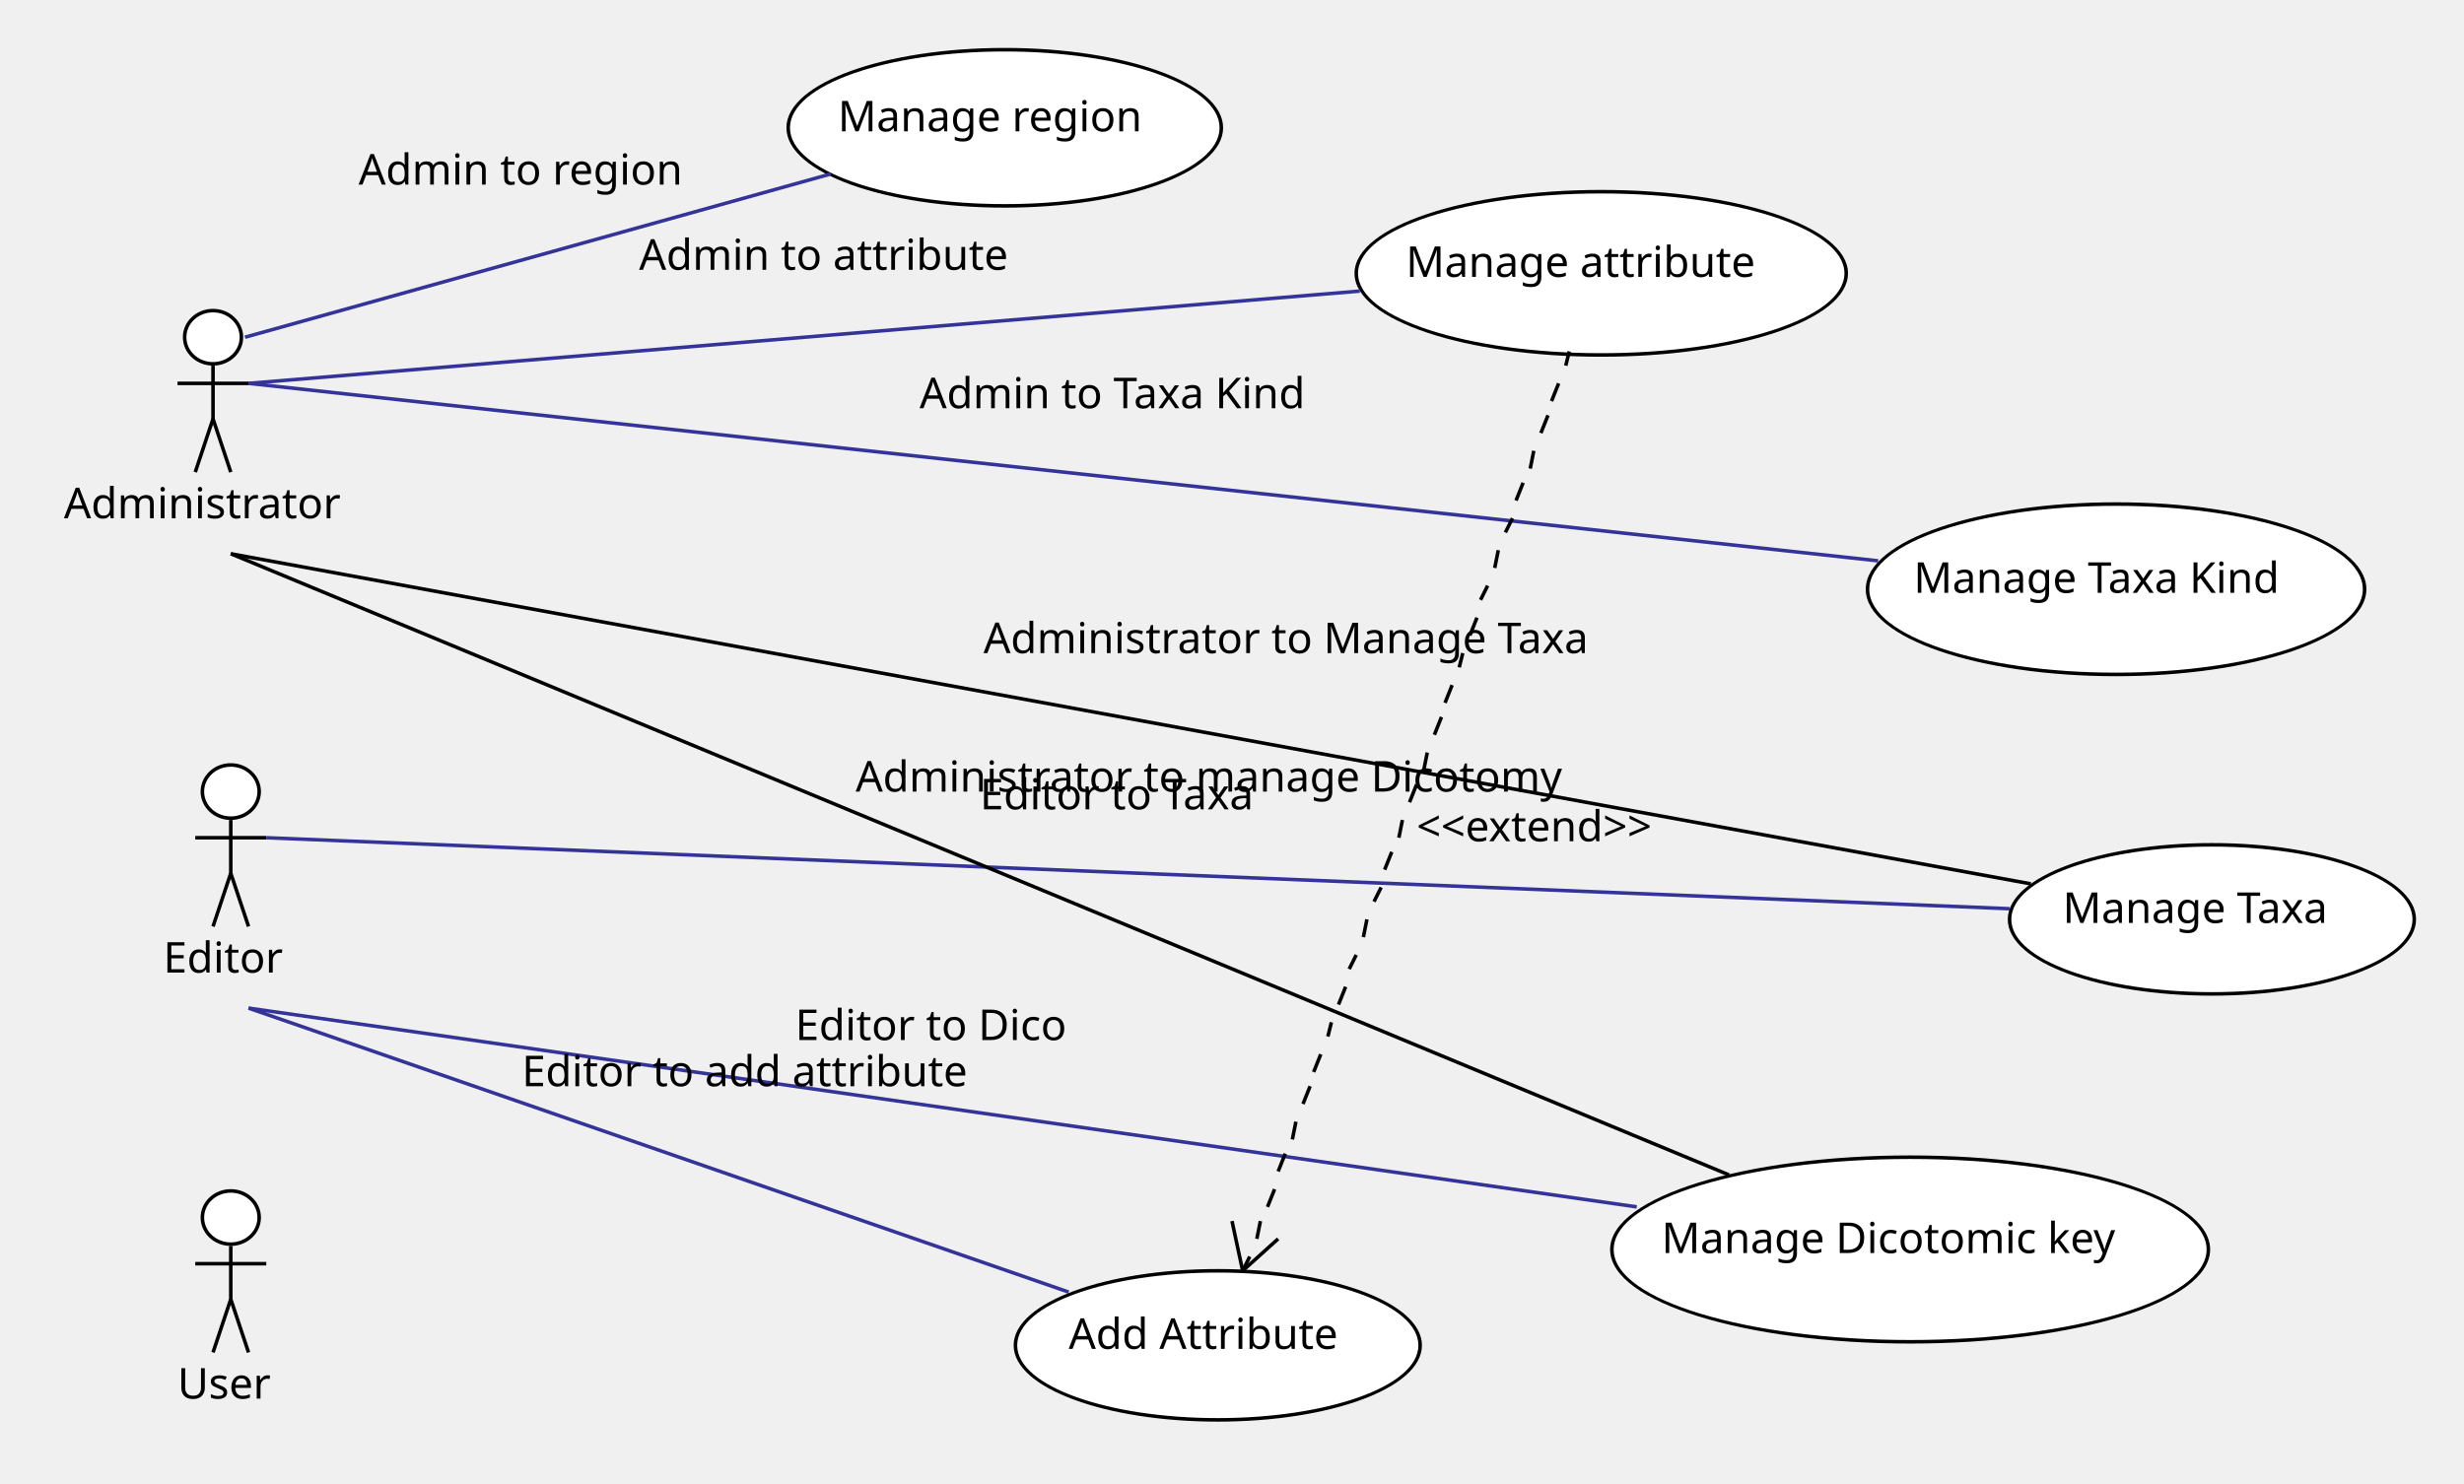
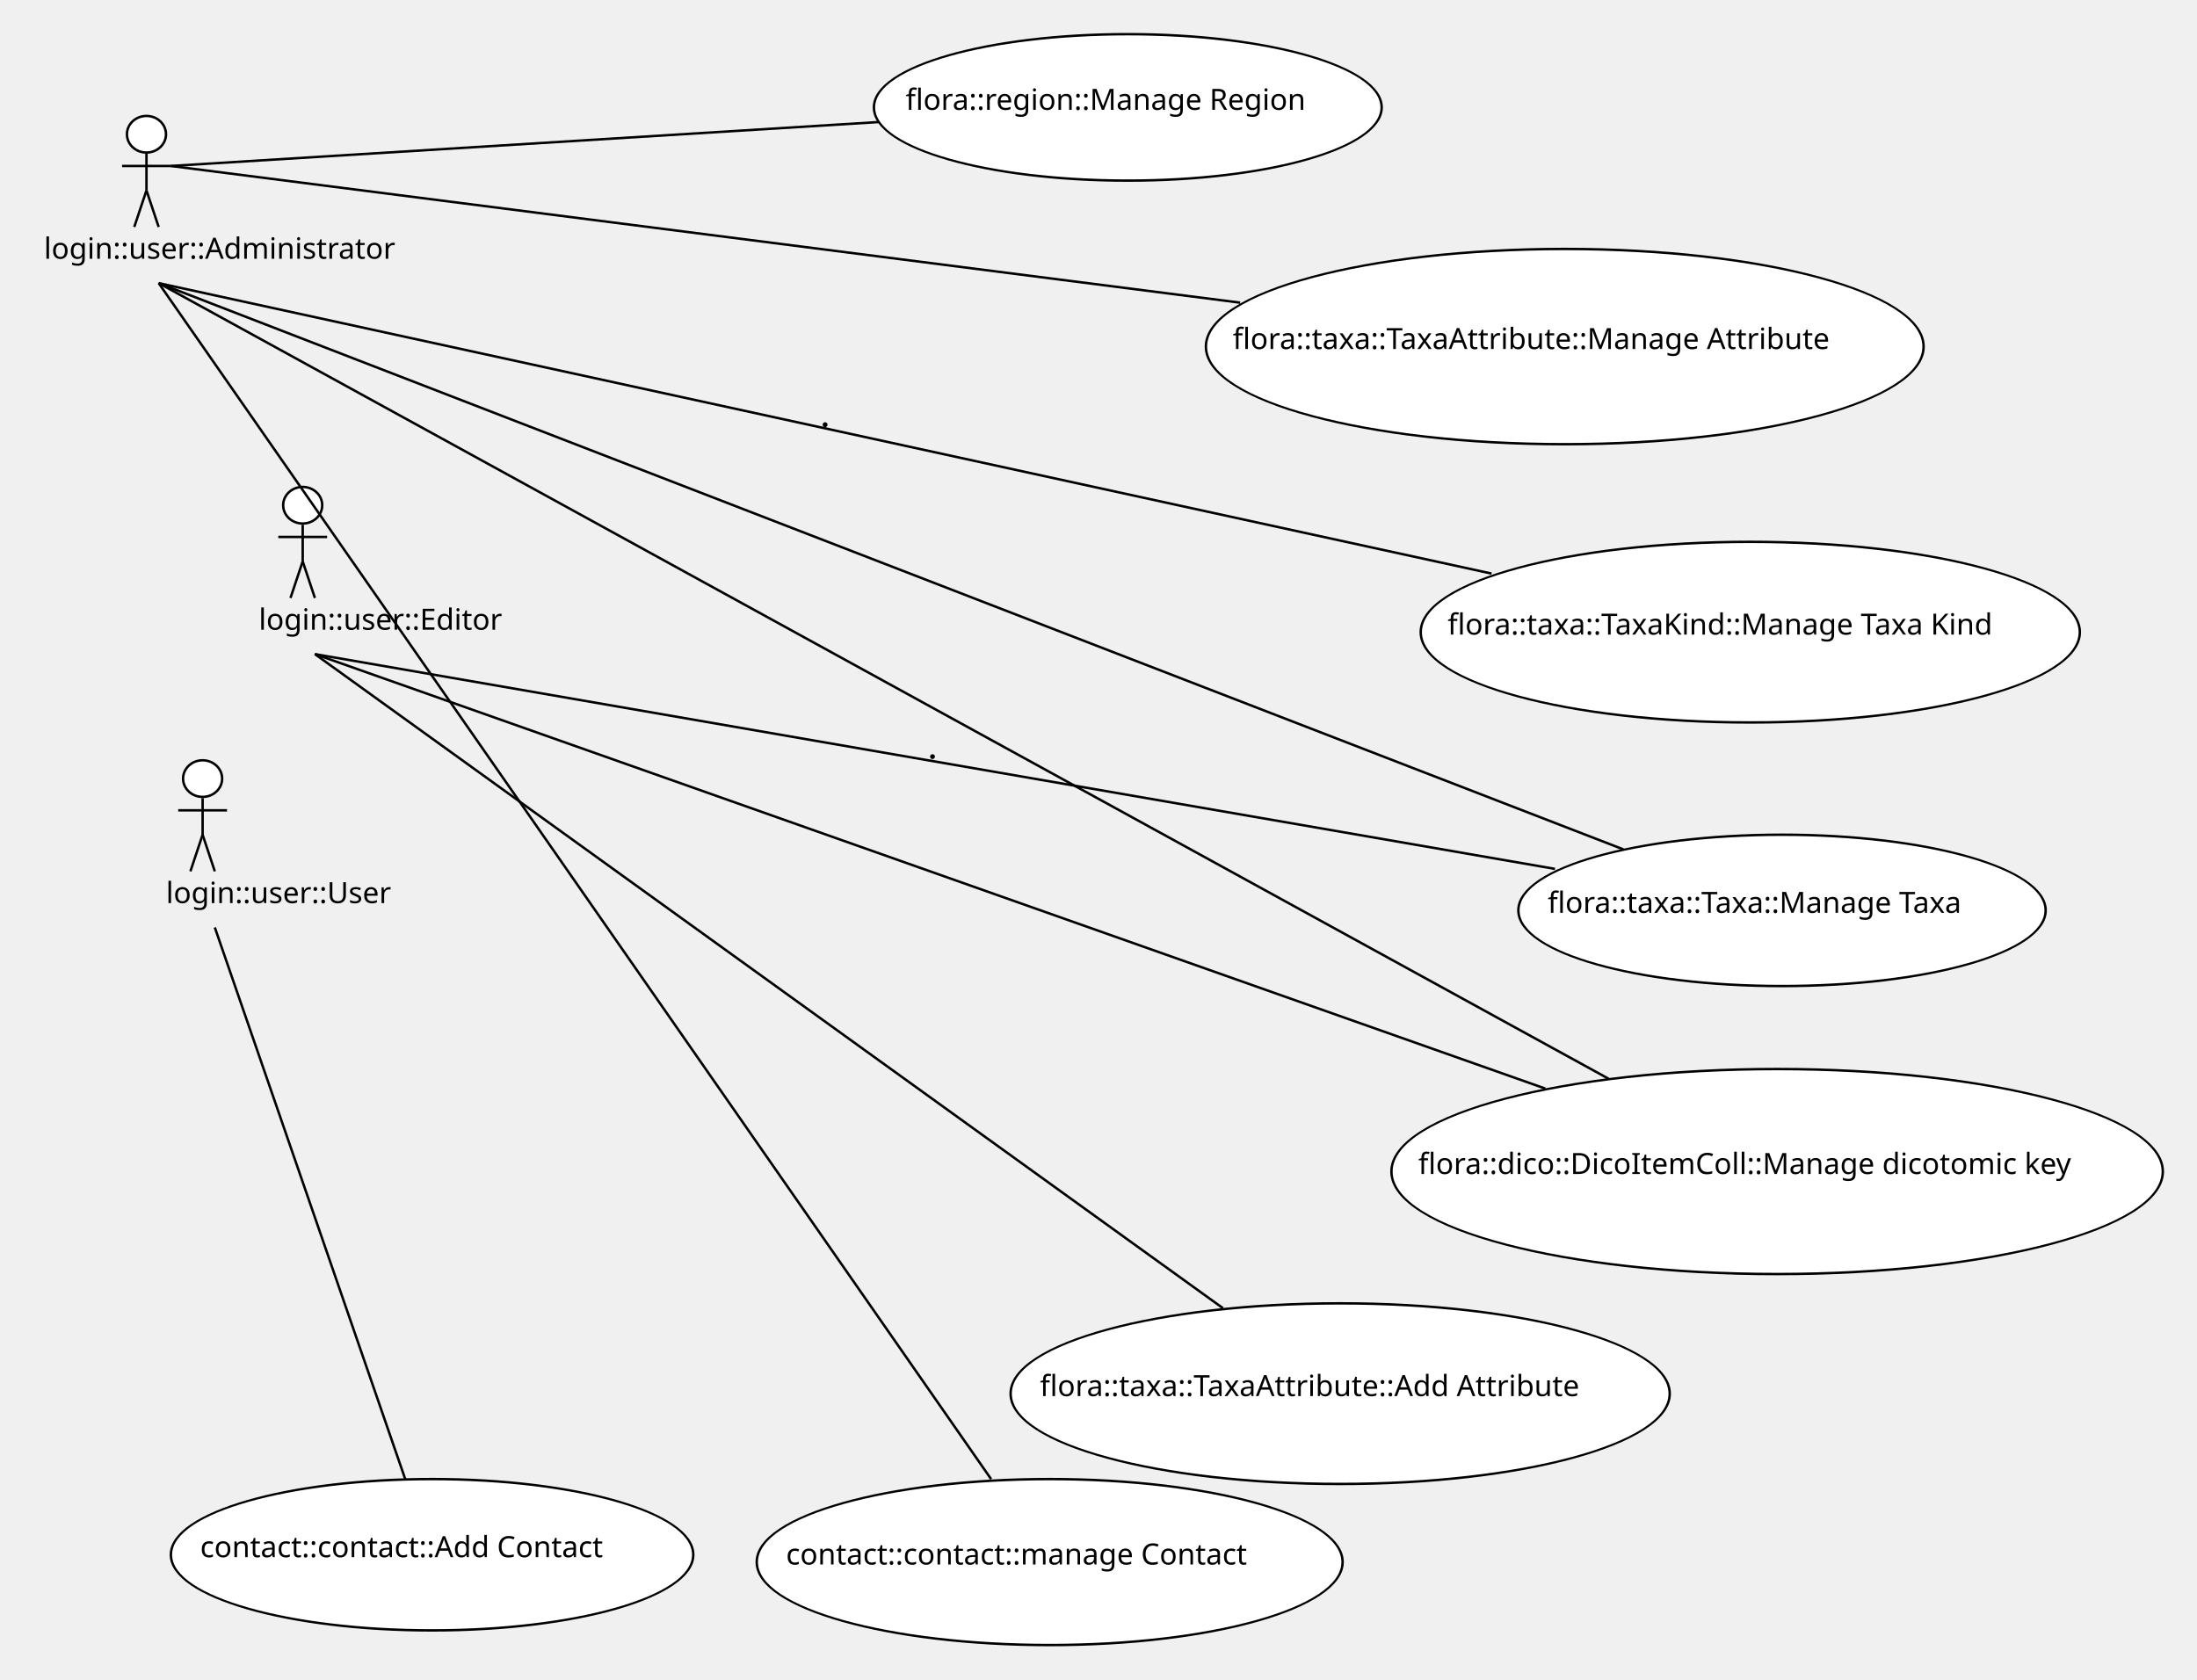
- <svg xmlns="http://www.w3.org/2000/svg" height="418" version="1.1" width="694">
-   <text font-family="Dialog" font-size="12" x="18" y="146">
- Administrator</text>
-   <ellipse cx="60" cy="95" fill="#000000" rx="8.0" ry="7.5" stroke="#000000" stroke-width="1" />
-   <ellipse cx="60" cy="95" fill="#ffffff" rx="7.0" ry="6.5" stroke="#ffffff" stroke-width="1" />
-   <line fill="#000000" stroke="#000000" stroke-width="1" x1="60" x2="60" y1="103" y2="118" />
-   <line fill="#000000" stroke="#000000" stroke-width="1" x1="50" x2="70" y1="108" y2="108" />
-   <line fill="#000000" stroke="#000000" stroke-width="1" x1="60" x2="55" y1="118" y2="133" />
-   <line fill="#000000" stroke="#000000" stroke-width="1" x1="60" x2="65" y1="118" y2="133" />
-   <text font-family="Dialog" font-size="12" x="50" y="394">
- User</text>
-   <ellipse cx="65" cy="343" fill="#000000" rx="8.0" ry="7.5" stroke="#000000" stroke-width="1" />
-   <ellipse cx="65" cy="343" fill="#ffffff" rx="7.0" ry="6.5" stroke="#ffffff" stroke-width="1" />
-   <line fill="#000000" stroke="#000000" stroke-width="1" x1="65" x2="65" y1="351" y2="366" />
-   <line fill="#000000" stroke="#000000" stroke-width="1" x1="55" x2="75" y1="356" y2="356" />
-   <line fill="#000000" stroke="#000000" stroke-width="1" x1="65" x2="60" y1="366" y2="381" />
-   <line fill="#000000" stroke="#000000" stroke-width="1" x1="65" x2="70" y1="366" y2="381" />
-   <text font-family="Dialog" font-size="12" x="46" y="274">
- Editor</text>
-   <ellipse cx="65" cy="223" fill="#000000" rx="8.0" ry="7.5" stroke="#000000" stroke-width="1" />
-   <ellipse cx="65" cy="223" fill="#ffffff" rx="7.0" ry="6.5" stroke="#ffffff" stroke-width="1" />
-   <line fill="#000000" stroke="#000000" stroke-width="1" x1="65" x2="65" y1="231" y2="246" />
-   <line fill="#000000" stroke="#000000" stroke-width="1" x1="55" x2="75" y1="236" y2="236" />
-   <line fill="#000000" stroke="#000000" stroke-width="1" x1="65" x2="60" y1="246" y2="261" />
-   <line fill="#000000" stroke="#000000" stroke-width="1" x1="65" x2="70" y1="246" y2="261" />
-   <ellipse cx="283" cy="36" fill="#000000" rx="61.0" ry="22.0" stroke="#000000" stroke-width="1" />
-   <ellipse cx="283" cy="36" fill="#ffffff" rx="60.0" ry="21.0" stroke="#ffffff" stroke-width="1" />
-   <text font-family="Dialog" font-size="12" x="236" y="37">
- Manage region</text>
-   <polyline fill="none" points="234,49 69,95" stroke="#333399" stroke-width="1" />
-   <text font-family="Dialog" font-size="12" x="101" y="52">
- Admin to region</text>
-   <ellipse cx="451" cy="77" fill="#000000" rx="69.0" ry="23.0" stroke="#000000" stroke-width="1" />
-   <ellipse cx="451" cy="77" fill="#ffffff" rx="68.0" ry="22.0" stroke="#ffffff" stroke-width="1" />
-   <text font-family="Dialog" font-size="12" x="396" y="78">
- Manage attribute</text>
-   <ellipse cx="596" cy="166" fill="#000000" rx="70.0" ry="24.0" stroke="#000000" stroke-width="1" />
-   <ellipse cx="596" cy="166" fill="#ffffff" rx="69.0" ry="23.0" stroke="#ffffff" stroke-width="1" />
-   <text font-family="Dialog" font-size="12" x="539" y="167">
- Manage Taxa Kind</text>
-   <polyline fill="none" points="383,82 70,108" stroke="#333399" stroke-width="1" />
-   <text font-family="Dialog" font-size="12" x="180" y="76">
- Admin to attribute</text>
-   <ellipse cx="623" cy="259" fill="#000000" rx="57.0" ry="21.0" stroke="#000000" stroke-width="1" />
-   <ellipse cx="623" cy="259" fill="#ffffff" rx="56.0" ry="20.0" stroke="#ffffff" stroke-width="1" />
-   <text font-family="Dialog" font-size="12" x="581" y="260">
- Manage Taxa</text>
-   <polyline fill="none" points="529,158 70,108" stroke="#333399" stroke-width="1" />
-   <text font-family="Dialog" font-size="12" x="259" y="115">
- Admin to Taxa Kind</text>
-   <ellipse cx="538" cy="352" fill="#000000" rx="84.0" ry="26.0" stroke="#000000" stroke-width="1" />
-   <ellipse cx="538" cy="352" fill="#ffffff" rx="83.0" ry="25.0" stroke="#ffffff" stroke-width="1" />
-   <text font-family="Dialog" font-size="12" x="468" y="353">
- Manage Dicotomic key</text>
-   <ellipse cx="343" cy="379" fill="#000000" rx="57.0" ry="21.0" stroke="#000000" stroke-width="1" />
-   <ellipse cx="343" cy="379" fill="#ffffff" rx="56.0" ry="20.0" stroke="#ffffff" stroke-width="1" />
-   <text font-family="Dialog" font-size="12" x="301" y="380">
- Add Attribute</text>
-   <polyline fill="none" points="461,340 70,284" stroke="#333399" stroke-width="1" />
-   <text font-family="Dialog" font-size="12" x="224" y="293">
- Editor to Dico</text>
-   <polyline fill="none" points="301,364 70,284" stroke="#333399" stroke-width="1" />
-   <text font-family="Dialog" font-size="12" x="147" y="306">
- Editor to add attribute</text>
-   <polyline fill="none" points="566,256 75,236" stroke="#333399" stroke-width="1" />
-   <text font-family="Dialog" font-size="12" x="276" y="228">
- Editor to Taxa</text>
-   <line fill="#000000" stroke="#000000" stroke-width="1" x1="442" x2="441" y1="99" y2="103" />
-   <line fill="#000000" stroke="#000000" stroke-width="1" x1="439" x2="437" y1="108" y2="113" />
-   <line fill="#000000" stroke="#000000" stroke-width="1" x1="436" x2="434" y1="117" y2="122" />
-   <line fill="#000000" stroke="#000000" stroke-width="1" x1="432" x2="431" y1="127" y2="132" />
-   <line fill="#000000" stroke="#000000" stroke-width="1" x1="429" x2="427" y1="136" y2="141" />
-   <line fill="#000000" stroke="#000000" stroke-width="1" x1="426" x2="424" y1="146" y2="150" />
-   <line fill="#000000" stroke="#000000" stroke-width="1" x1="422" x2="421" y1="155" y2="160" />
-   <line fill="#000000" stroke="#000000" stroke-width="1" x1="419" x2="417" y1="165" y2="169" />
-   <line fill="#000000" stroke="#000000" stroke-width="1" x1="416" x2="414" y1="174" y2="179" />
-   <line fill="#000000" stroke="#000000" stroke-width="1" x1="412" x2="411" y1="184" y2="188" />
-   <line fill="#000000" stroke="#000000" stroke-width="1" x1="409" x2="407" y1="193" y2="198" />
-   <line fill="#000000" stroke="#000000" stroke-width="1" x1="406" x2="404" y1="202" y2="207" />
-   <line fill="#000000" stroke="#000000" stroke-width="1" x1="402" x2="401" y1="212" y2="217" />
-   <line fill="#000000" stroke="#000000" stroke-width="1" x1="399" x2="397" y1="221" y2="226" />
-   <line fill="#000000" stroke="#000000" stroke-width="1" x1="395" x2="394" y1="231" y2="236" />
-   <line fill="#000000" stroke="#000000" stroke-width="1" x1="392" x2="390" y1="240" y2="245" />
-   <line fill="#000000" stroke="#000000" stroke-width="1" x1="389" x2="387" y1="250" y2="254" />
-   <line fill="#000000" stroke="#000000" stroke-width="1" x1="385" x2="384" y1="259" y2="264" />
-   <line fill="#000000" stroke="#000000" stroke-width="1" x1="382" x2="380" y1="269" y2="273" />
-   <line fill="#000000" stroke="#000000" stroke-width="1" x1="379" x2="377" y1="278" y2="283" />
-   <line fill="#000000" stroke="#000000" stroke-width="1" x1="375" x2="374" y1="288" y2="292" />
-   <line fill="#000000" stroke="#000000" stroke-width="1" x1="372" x2="370" y1="297" y2="302" />
-   <line fill="#000000" stroke="#000000" stroke-width="1" x1="369" x2="367" y1="306" y2="311" />
-   <line fill="#000000" stroke="#000000" stroke-width="1" x1="365" x2="364" y1="316" y2="321" />
-   <line fill="#000000" stroke="#000000" stroke-width="1" x1="362" x2="360" y1="325" y2="330" />
-   <line fill="#000000" stroke="#000000" stroke-width="1" x1="359" x2="357" y1="335" y2="340" />
-   <line fill="#000000" stroke="#000000" stroke-width="1" x1="355" x2="354" y1="344" y2="349" />
-   <line fill="#000000" stroke="#000000" stroke-width="1" x1="352" x2="350" y1="354" y2="358" />
-   <line fill="#000000" stroke="#000000" stroke-width="1" x1="347" x2="350" y1="344" y2="358" />
-   <line fill="#000000" stroke="#000000" stroke-width="1" x1="360" x2="350" y1="349" y2="358" />
-   <text font-family="Dialog" font-size="12" x="399" y="237">
- &lt;&lt;extend&gt;&gt;</text>
-   <polyline fill="none" points="572,249 65,156" stroke="#000000" stroke-width="1" />
-   <text font-family="Dialog" font-size="12" x="277" y="184">
- Administrator to Manage Taxa</text>
-   <polyline fill="none" points="487,331 65,156" stroke="#000000" stroke-width="1" />
-   <text font-family="Dialog" font-size="12" x="241" y="223">
- Administrator to manage Dicotomy</text>
+ <svg xmlns="http://www.w3.org/2000/svg" height="688" version="1.1" width="900">
+   <text font-family="Dialog" font-size="12" x="18" y="106">
+ login::user::Administrator</text>
+   <ellipse cx="60" cy="55" fill="#000000" rx="8.0" ry="7.5" stroke="#000000" stroke-width="1" />
+   <ellipse cx="60" cy="55" fill="#ffffff" rx="7.0" ry="6.5" stroke="#ffffff" stroke-width="1" />
+   <line fill="#000000" stroke="#000000" stroke-width="1" x1="60" x2="60" y1="63" y2="78" />
+   <line fill="#000000" stroke="#000000" stroke-width="1" x1="50" x2="70" y1="68" y2="68" />
+   <line fill="#000000" stroke="#000000" stroke-width="1" x1="60" x2="55" y1="78" y2="93" />
+   <line fill="#000000" stroke="#000000" stroke-width="1" x1="60" x2="65" y1="78" y2="93" />
+   <text font-family="Dialog" font-size="12" x="106" y="258">
+ login::user::Editor</text>
+   <ellipse cx="124" cy="207" fill="#000000" rx="8.0" ry="7.5" stroke="#000000" stroke-width="1" />
+   <ellipse cx="124" cy="207" fill="#ffffff" rx="7.0" ry="6.5" stroke="#ffffff" stroke-width="1" />
+   <line fill="#000000" stroke="#000000" stroke-width="1" x1="124" x2="124" y1="215" y2="230" />
+   <line fill="#000000" stroke="#000000" stroke-width="1" x1="114" x2="134" y1="220" y2="220" />
+   <line fill="#000000" stroke="#000000" stroke-width="1" x1="124" x2="119" y1="230" y2="245" />
+   <line fill="#000000" stroke="#000000" stroke-width="1" x1="124" x2="129" y1="230" y2="245" />
+   <text font-family="Dialog" font-size="12" x="68" y="370">
+ login::user::User</text>
+   <ellipse cx="83" cy="319" fill="#000000" rx="8.0" ry="7.5" stroke="#000000" stroke-width="1" />
+   <ellipse cx="83" cy="319" fill="#ffffff" rx="7.0" ry="6.5" stroke="#ffffff" stroke-width="1" />
+   <line fill="#000000" stroke="#000000" stroke-width="1" x1="83" x2="83" y1="327" y2="342" />
+   <line fill="#000000" stroke="#000000" stroke-width="1" x1="73" x2="93" y1="332" y2="332" />
+   <line fill="#000000" stroke="#000000" stroke-width="1" x1="83" x2="78" y1="342" y2="357" />
+   <line fill="#000000" stroke="#000000" stroke-width="1" x1="83" x2="88" y1="342" y2="357" />
+   <ellipse cx="462" cy="44" fill="#000000" rx="104.0" ry="30.0" stroke="#000000" stroke-width="1" />
+   <ellipse cx="462" cy="44" fill="#ffffff" rx="103.0" ry="29.0" stroke="#ffffff" stroke-width="1" />
+   <text font-family="Dialog" font-size="12" x="371" y="45">
+ flora::region::Manage Region</text>
+   <ellipse cx="641" cy="142" fill="#000000" rx="147.0" ry="40.0" stroke="#000000" stroke-width="1" />
+   <ellipse cx="641" cy="142" fill="#ffffff" rx="146.0" ry="39.0" stroke="#ffffff" stroke-width="1" />
+   <text font-family="Dialog" font-size="12" x="505" y="143">
+ flora::taxa::TaxaAttribute::Manage Attribute</text>
+   <ellipse cx="717" cy="259" fill="#000000" rx="135.0" ry="37.0" stroke="#000000" stroke-width="1" />
+   <ellipse cx="717" cy="259" fill="#ffffff" rx="134.0" ry="36.0" stroke="#ffffff" stroke-width="1" />
+   <text font-family="Dialog" font-size="12" x="593" y="260">
+ flora::taxa::TaxaKind::Manage Taxa Kind</text>
+   <ellipse cx="730" cy="373" fill="#000000" rx="108.0" ry="31.0" stroke="#000000" stroke-width="1" />
+   <ellipse cx="730" cy="373" fill="#ffffff" rx="107.0" ry="30.0" stroke="#ffffff" stroke-width="1" />
+   <text font-family="Dialog" font-size="12" x="634" y="374">
+ flora::taxa::Taxa::Manage Taxa</text>
+   <ellipse cx="728" cy="480" fill="#000000" rx="158.0" ry="42.0" stroke="#000000" stroke-width="1" />
+   <ellipse cx="728" cy="480" fill="#ffffff" rx="157.0" ry="41.0" stroke="#ffffff" stroke-width="1" />
+   <text font-family="Dialog" font-size="12" x="581" y="481">
+ flora::dico::DicoItemColl::Manage dicotomic key</text>
+   <ellipse cx="549" cy="571" fill="#000000" rx="135.0" ry="37.0" stroke="#000000" stroke-width="1" />
+   <ellipse cx="549" cy="571" fill="#ffffff" rx="134.0" ry="36.0" stroke="#ffffff" stroke-width="1" />
+   <text font-family="Dialog" font-size="12" x="426" y="572">
+ flora::taxa::TaxaAttribute::Add Attribute</text>
+   <polyline fill="none" points="70,68 360,50" stroke="#000000" stroke-width="1" />
+   <polyline fill="none" points="70,68 508,124" stroke="#000000" stroke-width="1" />
+   <polyline fill="none" points="65,116 611,235" stroke="#000000" stroke-width="1" />
+   <ellipse cx="338" cy="174" fill="#000000" rx="0.5" ry="0.5" stroke="#000000" stroke-width="1" />
+   <ellipse cx="339" cy="175" fill="#ffffff" rx="-0.5" ry="-0.5" stroke="#ffffff" stroke-width="1" />
+   <polyline fill="none" points="65,116 665,348" stroke="#000000" stroke-width="1" />
+   <polyline fill="none" points="65,116 659,442" stroke="#000000" stroke-width="1" />
+   <polyline fill="none" points="129,268 637,356" stroke="#000000" stroke-width="1" />
+   <ellipse cx="382" cy="310" fill="#000000" rx="0.5" ry="0.5" stroke="#000000" stroke-width="1" />
+   <ellipse cx="383" cy="311" fill="#ffffff" rx="-0.5" ry="-0.5" stroke="#ffffff" stroke-width="1" />
+   <polyline fill="none" points="129,268 633,446" stroke="#000000" stroke-width="1" />
+   <polyline fill="none" points="129,268 501,536" stroke="#000000" stroke-width="1" />
+   <ellipse cx="430" cy="640" fill="#000000" rx="120.0" ry="34.0" stroke="#000000" stroke-width="1" />
+   <ellipse cx="430" cy="640" fill="#ffffff" rx="119.0" ry="33.0" stroke="#ffffff" stroke-width="1" />
+   <text font-family="Dialog" font-size="12" x="322" y="641">
+ contact::contact::manage Contact</text>
+   <ellipse cx="177" cy="637" fill="#000000" rx="107.0" ry="31.0" stroke="#000000" stroke-width="1" />
+   <ellipse cx="177" cy="637" fill="#ffffff" rx="106.0" ry="30.0" stroke="#ffffff" stroke-width="1" />
+   <text font-family="Dialog" font-size="12" x="82" y="638">
+ contact::contact::Add Contact</text>
+   <polyline fill="none" points="88,380 166,606" stroke="#000000" stroke-width="1" />
+   <polyline fill="none" points="65,116 406,606" stroke="#000000" stroke-width="1" />
</svg>
